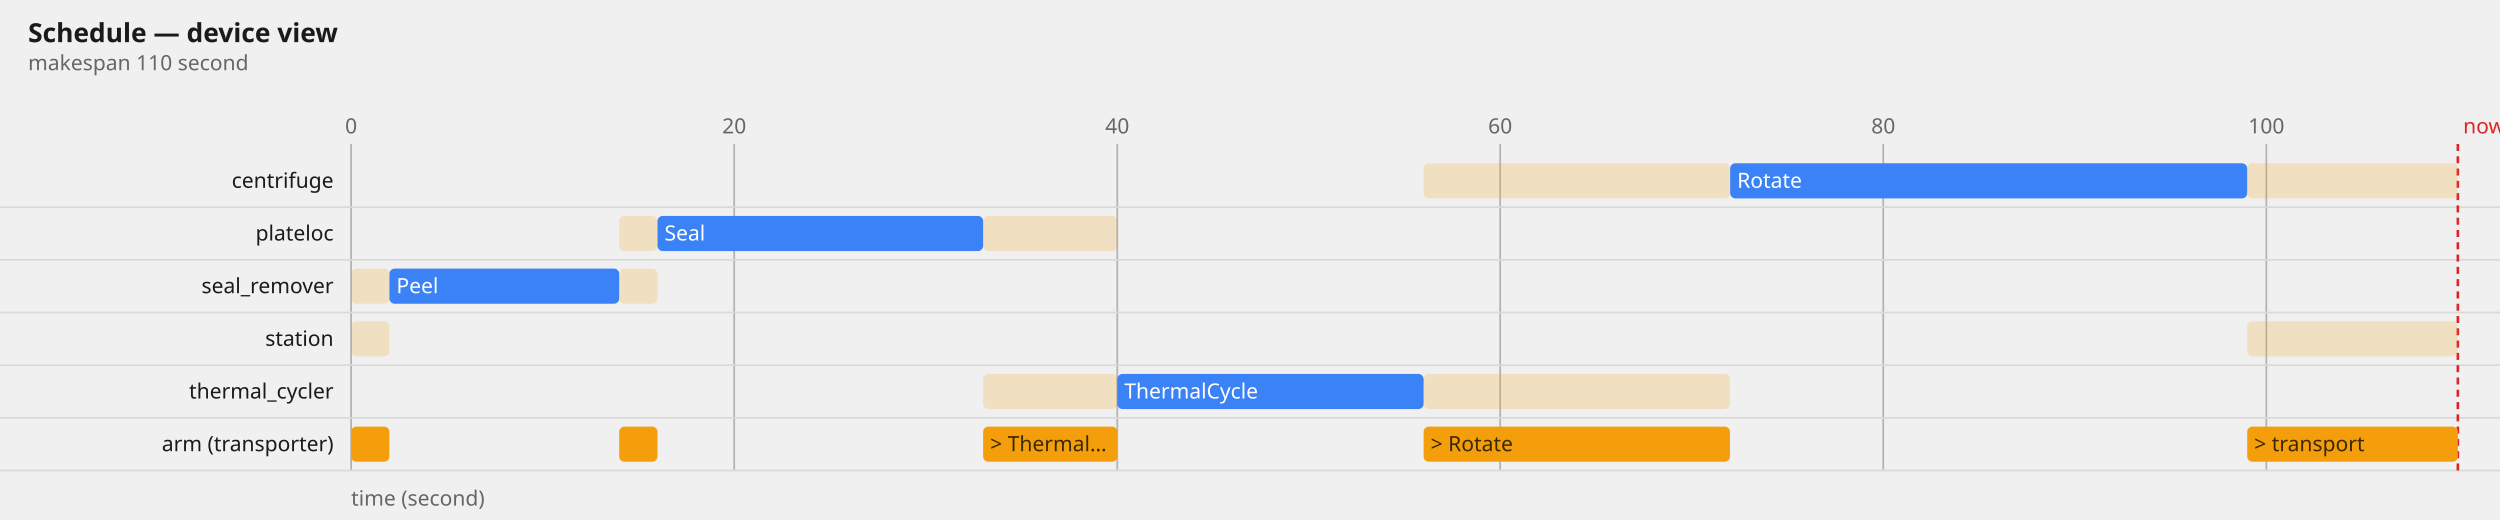
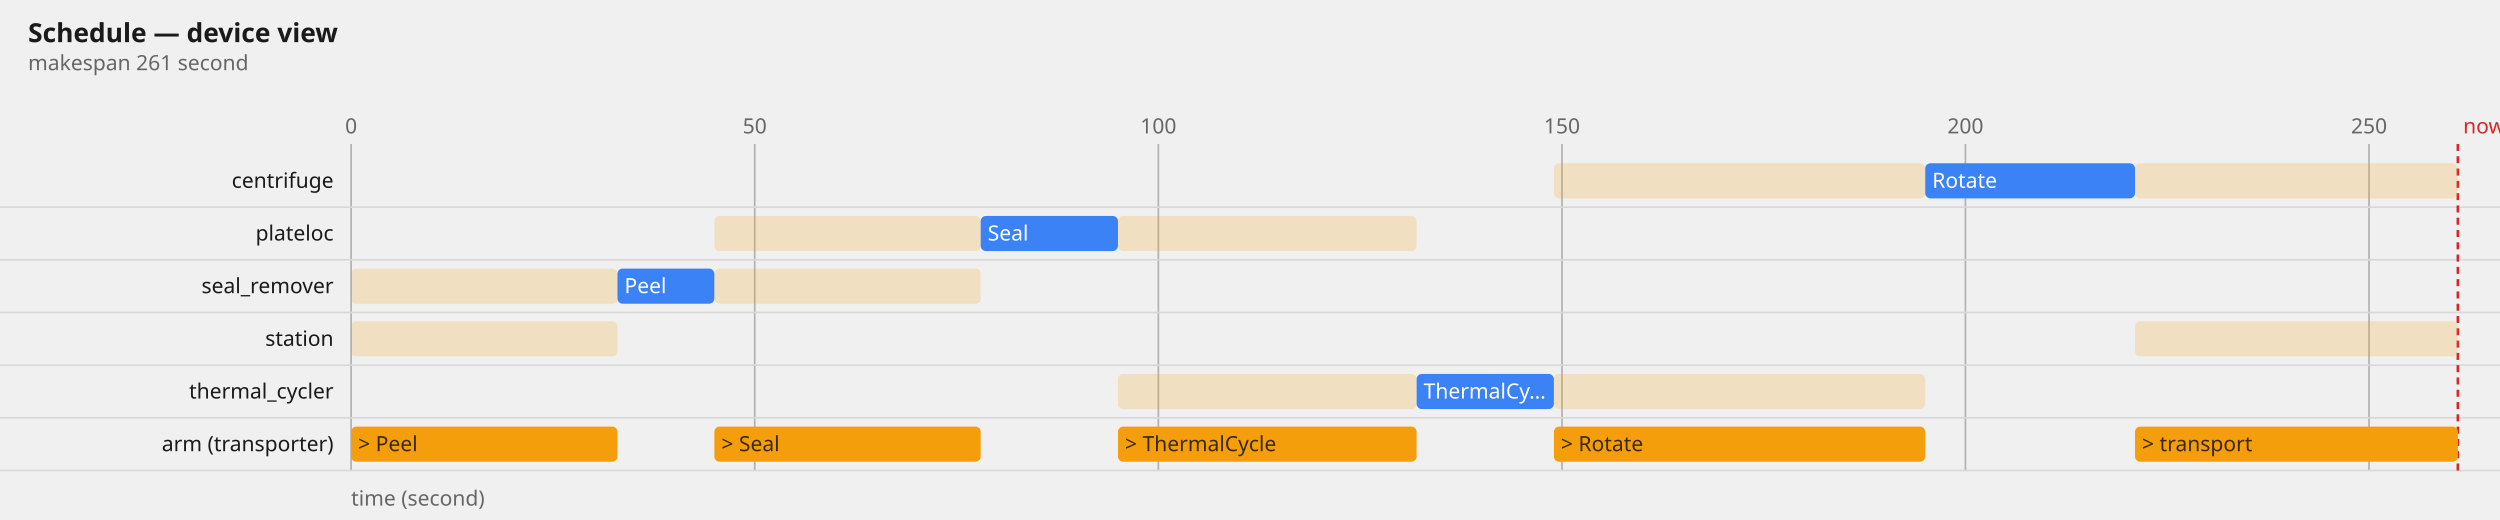
<svg xmlns="http://www.w3.org/2000/svg" viewBox="0 0 1424 296" width="1424" height="296" font-family="system-ui, sans-serif" font-size="12">
  <text fill="#1a1a1a" font-size="15" font-weight="600" x="16" y="24">Schedule — device view</text>
-   <text fill="#666666" x="16" y="40">makespan 110 second</text>
+   <text fill="#666666" x="16" y="40">makespan 261 second</text>
  <defs>
    <marker id="ah" markerWidth="8" markerHeight="8" refX="7" refY="3" orient="auto">
      <path d="M0,0 L7,3 L0,6 Z" fill="#9333ea" />
    </marker>
  </defs>
  <g transform="translate(0,48)">
    <line stroke="#b3b3b3" stroke-width="1" x1="200.0" y1="34.0" x2="200.0" y2="220.0" />
    <text fill="#666666" x="200.0" y="28.0" text-anchor="middle">0</text>
-     <line stroke="#b3b3b3" stroke-width="1" x1="418.2" y1="34.0" x2="418.2" y2="220.0" />
-     <text fill="#666666" x="418.2" y="28.0" text-anchor="middle">20</text>
-     <line stroke="#b3b3b3" stroke-width="1" x1="636.4" y1="34.0" x2="636.4" y2="220.0" />
-     <text fill="#666666" x="636.4" y="28.0" text-anchor="middle">40</text>
-     <line stroke="#b3b3b3" stroke-width="1" x1="854.5" y1="34.0" x2="854.5" y2="220.0" />
-     <text fill="#666666" x="854.5" y="28.0" text-anchor="middle">60</text>
-     <line stroke="#b3b3b3" stroke-width="1" x1="1072.7" y1="34.0" x2="1072.7" y2="220.0" />
-     <text fill="#666666" x="1072.7" y="28.0" text-anchor="middle">80</text>
-     <line stroke="#b3b3b3" stroke-width="1" x1="1290.9" y1="34.0" x2="1290.9" y2="220.0" />
-     <text fill="#666666" x="1290.9" y="28.0" text-anchor="middle">100</text>
+     <line stroke="#b3b3b3" stroke-width="1" x1="429.9" y1="34.0" x2="429.9" y2="220.0" />
+     <text fill="#666666" x="429.9" y="28.0" text-anchor="middle">50</text>
+     <line stroke="#b3b3b3" stroke-width="1" x1="659.8" y1="34.0" x2="659.8" y2="220.0" />
+     <text fill="#666666" x="659.8" y="28.0" text-anchor="middle">100</text>
+     <line stroke="#b3b3b3" stroke-width="1" x1="889.7" y1="34.0" x2="889.7" y2="220.0" />
+     <text fill="#666666" x="889.7" y="28.0" text-anchor="middle">150</text>
+     <line stroke="#b3b3b3" stroke-width="1" x1="1119.5" y1="34.0" x2="1119.5" y2="220.0" />
+     <text fill="#666666" x="1119.5" y="28.0" text-anchor="middle">200</text>
+     <line stroke="#b3b3b3" stroke-width="1" x1="1349.4" y1="34.0" x2="1349.4" y2="220.0" />
+     <text fill="#666666" x="1349.4" y="28.0" text-anchor="middle">250</text>
    <text fill="#666666" x="200.0" y="240.0">time (second)</text>
    <line stroke="#d9d9d9" stroke-width="1" x1="0" y1="70.0" x2="1424.0" y2="70.0" />
    <text fill="#1a1a1a" x="190.0" y="59.0" text-anchor="end">centrifuge</text>
    <line stroke="#d9d9d9" stroke-width="1" x1="0" y1="100.0" x2="1424.0" y2="100.0" />
    <text fill="#1a1a1a" x="190.0" y="89.0" text-anchor="end">plateloc</text>
    <line stroke="#d9d9d9" stroke-width="1" x1="0" y1="130.0" x2="1424.0" y2="130.0" />
    <text fill="#1a1a1a" x="190.0" y="119.0" text-anchor="end">seal_remover</text>
    <line stroke="#d9d9d9" stroke-width="1" x1="0" y1="160.0" x2="1424.0" y2="160.0" />
    <text fill="#1a1a1a" x="190.0" y="149.0" text-anchor="end">station</text>
    <line stroke="#d9d9d9" stroke-width="1" x1="0" y1="190.0" x2="1424.0" y2="190.0" />
    <text fill="#1a1a1a" x="190.0" y="179.0" text-anchor="end">thermal_cycler</text>
    <line stroke="#d9d9d9" stroke-width="1" x1="0" y1="220.0" x2="1424.0" y2="220.0" />
    <text fill="#1a1a1a" x="190.0" y="209.0" text-anchor="end">arm (transporter)</text>
    <line stroke="#dc2626" stroke-width="1.5" stroke-dasharray="4 3" x1="1400.0" y1="34.0" x2="1400.0" y2="220.0" />
-     <text fill="#dc2626" x="1403.0" y="28.0">now=110</text>
-     <rect fill="#f59e0b" x="200.0" y="195.0" width="21.8" height="20" rx="3" />
-     <rect fill="#f59e0b" fill-opacity="0.2" x="200.0" y="135.0" width="21.8" height="20" rx="3" />
-     <rect fill="#f59e0b" fill-opacity="0.2" x="200.0" y="105.0" width="21.8" height="20" rx="3" />
-     <rect fill="#3b82f6" x="221.8" y="105.0" width="130.9" height="20" rx="3" />
-     <text fill="#ffffff" x="225.8" y="119.0">Peel</text>
-     <rect fill="#f59e0b" x="352.7" y="195.0" width="21.8" height="20" rx="3" />
-     <rect fill="#f59e0b" fill-opacity="0.2" x="352.7" y="105.0" width="21.8" height="20" rx="3" />
-     <rect fill="#f59e0b" fill-opacity="0.2" x="352.7" y="75.0" width="21.8" height="20" rx="3" />
-     <rect fill="#3b82f6" x="374.5" y="75.0" width="185.5" height="20" rx="3" />
-     <text fill="#ffffff" x="378.5" y="89.0">Seal</text>
-     <rect fill="#f59e0b" x="560.0" y="195.0" width="76.4" height="20" rx="3" />
-     <text fill="#3a2a00" x="564.0" y="209.0">&gt; Thermal…</text>
-     <rect fill="#f59e0b" fill-opacity="0.2" x="560.0" y="75.0" width="76.4" height="20" rx="3" />
-     <rect fill="#f59e0b" fill-opacity="0.2" x="560.0" y="165.0" width="76.4" height="20" rx="3" />
-     <rect fill="#3b82f6" x="636.4" y="165.0" width="174.5" height="20" rx="3" />
-     <text fill="#ffffff" x="640.4" y="179.0">ThermalCycle</text>
-     <rect fill="#f59e0b" x="810.9" y="195.0" width="174.5" height="20" rx="3" />
-     <text fill="#3a2a00" x="814.9" y="209.0">&gt; Rotate</text>
-     <rect fill="#f59e0b" fill-opacity="0.2" x="810.9" y="165.0" width="174.5" height="20" rx="3" />
-     <rect fill="#f59e0b" fill-opacity="0.2" x="810.9" y="45.0" width="174.5" height="20" rx="3" />
-     <rect fill="#3b82f6" x="985.5" y="45.0" width="294.5" height="20" rx="3" />
-     <text fill="#ffffff" x="989.5" y="59.0">Rotate</text>
-     <rect fill="#f59e0b" x="1280.0" y="195.0" width="120.0" height="20" rx="3" />
-     <text fill="#3a2a00" x="1284.0" y="209.0">&gt; transport</text>
-     <rect fill="#f59e0b" fill-opacity="0.2" x="1280.0" y="45.0" width="120.0" height="20" rx="3" />
-     <rect fill="#f59e0b" fill-opacity="0.2" x="1280.0" y="135.0" width="120.0" height="20" rx="3" />
+     <text fill="#dc2626" x="1403.0" y="28.0">now=261</text>
+     <rect fill="#f59e0b" x="200.0" y="195.0" width="151.7" height="20" rx="3" />
+     <text fill="#3a2a00" x="204.0" y="209.0">&gt; Peel</text>
+     <rect fill="#f59e0b" fill-opacity="0.2" x="200.0" y="135.0" width="151.7" height="20" rx="3" />
+     <rect fill="#f59e0b" fill-opacity="0.2" x="200.0" y="105.0" width="151.7" height="20" rx="3" />
+     <rect fill="#3b82f6" x="351.7" y="105.0" width="55.2" height="20" rx="3" />
+     <text fill="#ffffff" x="355.7" y="119.0">Peel</text>
+     <rect fill="#f59e0b" x="406.9" y="195.0" width="151.7" height="20" rx="3" />
+     <text fill="#3a2a00" x="410.9" y="209.0">&gt; Seal</text>
+     <rect fill="#f59e0b" fill-opacity="0.2" x="406.9" y="105.0" width="151.7" height="20" rx="3" />
+     <rect fill="#f59e0b" fill-opacity="0.2" x="406.9" y="75.0" width="151.7" height="20" rx="3" />
+     <rect fill="#3b82f6" x="558.6" y="75.0" width="78.2" height="20" rx="3" />
+     <text fill="#ffffff" x="562.6" y="89.0">Seal</text>
+     <rect fill="#f59e0b" x="636.8" y="195.0" width="170.1" height="20" rx="3" />
+     <text fill="#3a2a00" x="640.8" y="209.0">&gt; ThermalCycle</text>
+     <rect fill="#f59e0b" fill-opacity="0.2" x="636.8" y="75.0" width="170.1" height="20" rx="3" />
+     <rect fill="#f59e0b" fill-opacity="0.2" x="636.8" y="165.0" width="170.1" height="20" rx="3" />
+     <rect fill="#3b82f6" x="806.9" y="165.0" width="78.2" height="20" rx="3" />
+     <text fill="#ffffff" x="810.9" y="179.0">ThermalCy…</text>
+     <rect fill="#f59e0b" x="885.1" y="195.0" width="211.5" height="20" rx="3" />
+     <text fill="#3a2a00" x="889.1" y="209.0">&gt; Rotate</text>
+     <rect fill="#f59e0b" fill-opacity="0.2" x="885.1" y="165.0" width="211.5" height="20" rx="3" />
+     <rect fill="#f59e0b" fill-opacity="0.2" x="885.1" y="45.0" width="211.5" height="20" rx="3" />
+     <rect fill="#3b82f6" x="1096.6" y="45.0" width="119.5" height="20" rx="3" />
+     <text fill="#ffffff" x="1100.6" y="59.0">Rotate</text>
+     <rect fill="#f59e0b" x="1216.1" y="195.0" width="183.9" height="20" rx="3" />
+     <text fill="#3a2a00" x="1220.1" y="209.0">&gt; transport</text>
+     <rect fill="#f59e0b" fill-opacity="0.2" x="1216.1" y="45.0" width="183.9" height="20" rx="3" />
+     <rect fill="#f59e0b" fill-opacity="0.2" x="1216.1" y="135.0" width="183.9" height="20" rx="3" />
  </g>
</svg>
